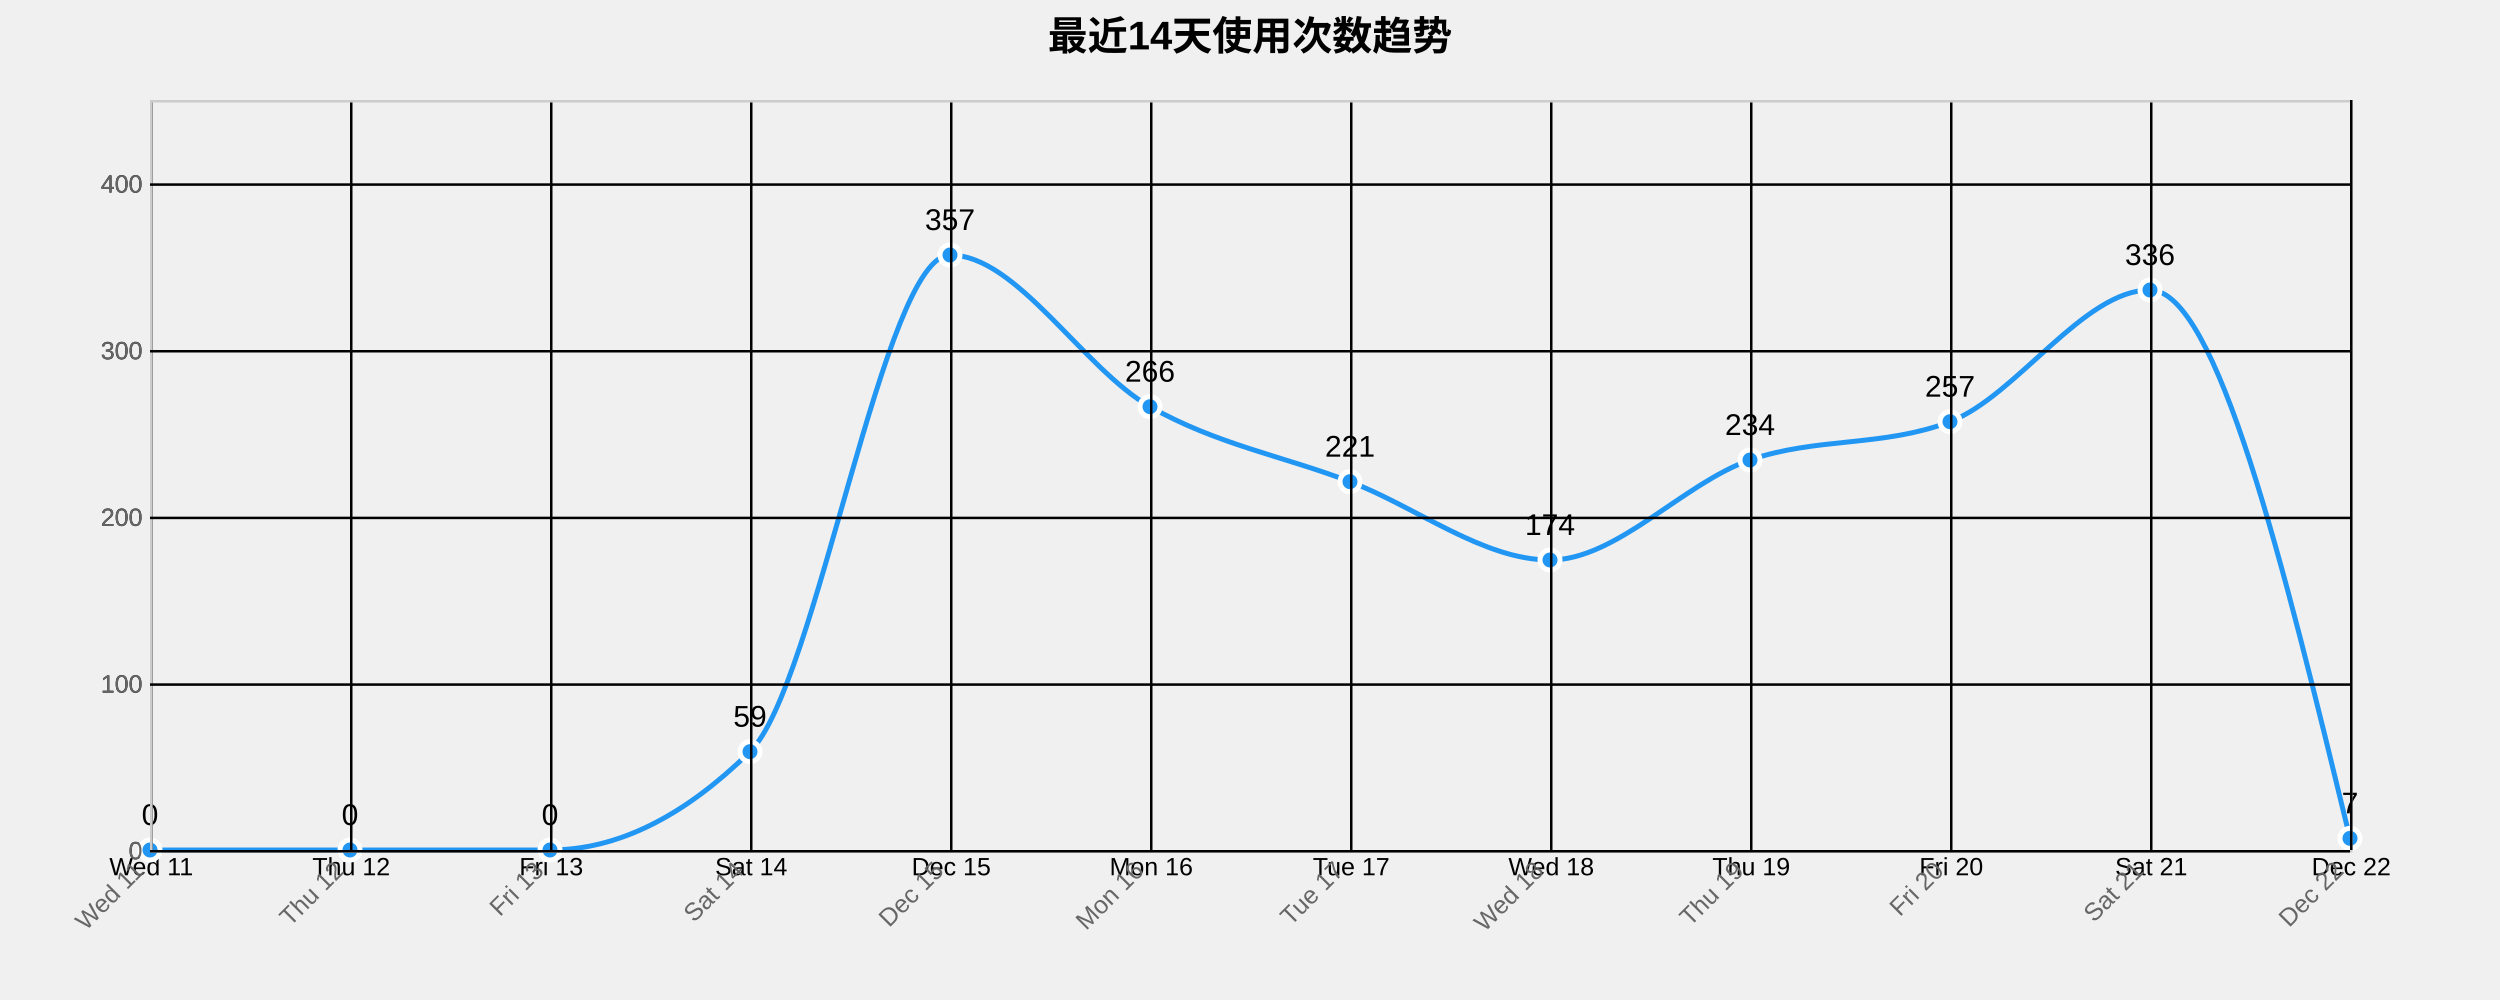
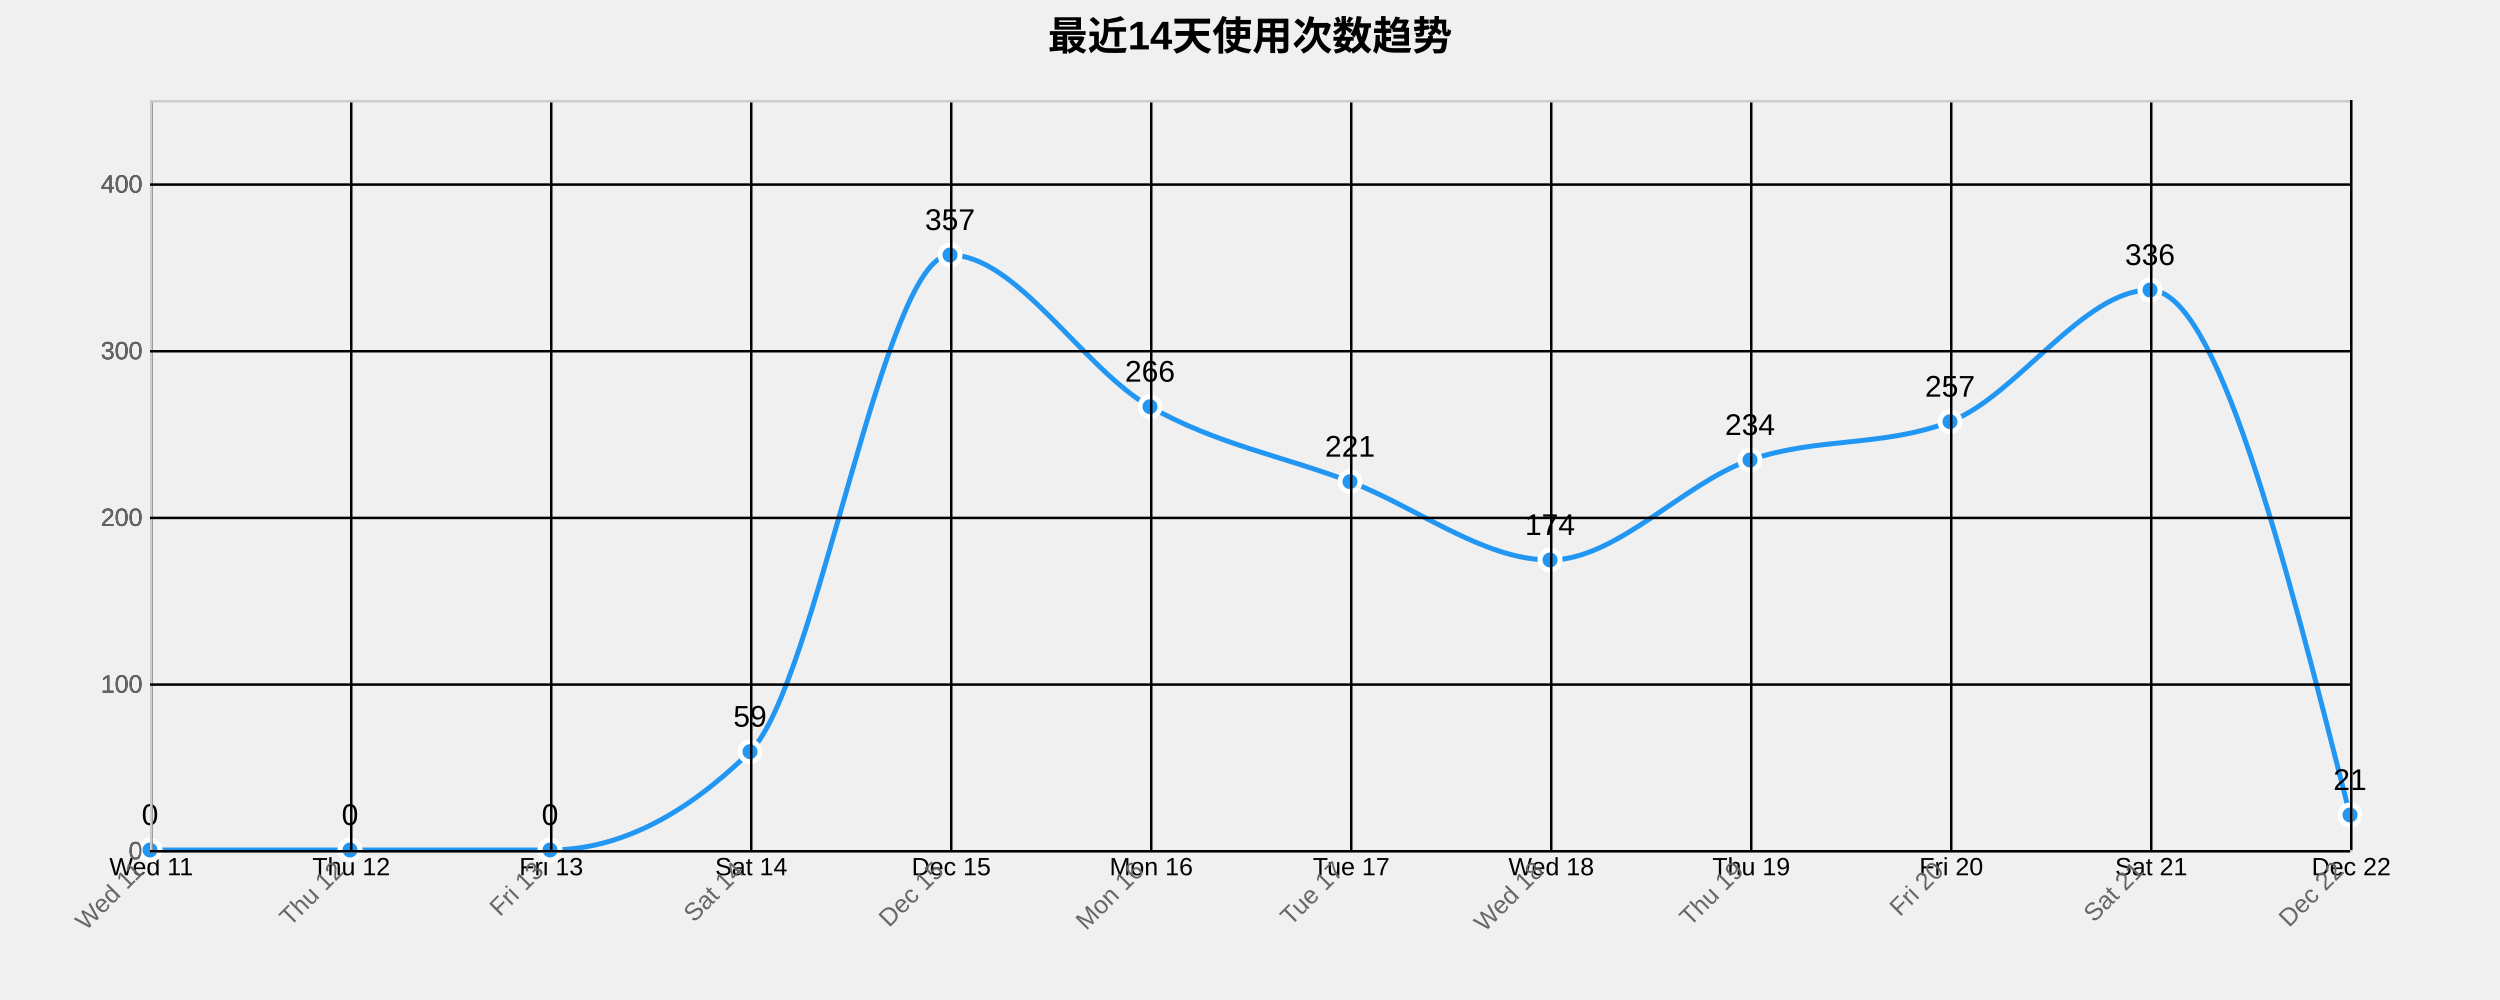
<svg xmlns="http://www.w3.org/2000/svg" width="1000" height="400">
  <g transform="translate(60,40)">
    <text x="440" y="-20" text-anchor="middle" style="font-size: 16px; font-weight: bold;">最近14天使用次数趋势</text>
    <g class="grid" transform="translate(0,300)" fill="none" font-size="10" font-family="sans-serif" text-anchor="middle">
      <path class="domain" stroke="currentColor" d="M0.5,-300V0.5H880.5V-300" />
      <g class="tick" opacity="1" transform="translate(0.5,0)">
        <line stroke="currentColor" y2="-300" />
        <text fill="currentColor" y="3" dy="0.71em">Wed 11</text>
      </g>
      <g class="tick" opacity="1" transform="translate(80.5,0)">
        <line stroke="currentColor" y2="-300" />
        <text fill="currentColor" y="3" dy="0.71em">Thu 12</text>
      </g>
      <g class="tick" opacity="1" transform="translate(160.5,0)">
        <line stroke="currentColor" y2="-300" />
        <text fill="currentColor" y="3" dy="0.71em">Fri 13</text>
      </g>
      <g class="tick" opacity="1" transform="translate(240.5,0)">
        <line stroke="currentColor" y2="-300" />
        <text fill="currentColor" y="3" dy="0.71em">Sat 14</text>
      </g>
      <g class="tick" opacity="1" transform="translate(320.5,0)">
        <line stroke="currentColor" y2="-300" />
        <text fill="currentColor" y="3" dy="0.71em">Dec 15</text>
      </g>
      <g class="tick" opacity="1" transform="translate(400.5,0)">
        <line stroke="currentColor" y2="-300" />
        <text fill="currentColor" y="3" dy="0.71em">Mon 16</text>
      </g>
      <g class="tick" opacity="1" transform="translate(480.5,0)">
        <line stroke="currentColor" y2="-300" />
        <text fill="currentColor" y="3" dy="0.71em">Tue 17</text>
      </g>
      <g class="tick" opacity="1" transform="translate(560.5,0)">
        <line stroke="currentColor" y2="-300" />
        <text fill="currentColor" y="3" dy="0.71em">Wed 18</text>
      </g>
      <g class="tick" opacity="1" transform="translate(640.5,0)">
        <line stroke="currentColor" y2="-300" />
        <text fill="currentColor" y="3" dy="0.71em">Thu 19</text>
      </g>
      <g class="tick" opacity="1" transform="translate(720.5,0)">
        <line stroke="currentColor" y2="-300" />
        <text fill="currentColor" y="3" dy="0.71em">Fri 20</text>
      </g>
      <g class="tick" opacity="1" transform="translate(800.5,0)">
        <line stroke="currentColor" y2="-300" />
        <text fill="currentColor" y="3" dy="0.71em">Sat 21</text>
      </g>
      <g class="tick" opacity="1" transform="translate(880.5,0)">
        <line stroke="currentColor" y2="-300" />
        <text fill="currentColor" y="3" dy="0.71em">Dec 22</text>
      </g>
    </g>
    <g class="grid" fill="none" font-size="10" font-family="sans-serif" text-anchor="end">
      <path class="domain" stroke="currentColor" d="M880,300.5H0.5V0.5H880" />
      <g class="tick" opacity="1" transform="translate(0,300.5)">
        <line stroke="currentColor" x2="880" />
        <text fill="currentColor" x="-3" dy="0.32em">0</text>
      </g>
      <g class="tick" opacity="1" transform="translate(0,233.8333)">
        <line stroke="currentColor" x2="880" />
        <text fill="currentColor" x="-3" dy="0.32em">100</text>
      </g>
      <g class="tick" opacity="1" transform="translate(0,167.1667)">
        <line stroke="currentColor" x2="880" />
        <text fill="currentColor" x="-3" dy="0.32em">200</text>
      </g>
      <g class="tick" opacity="1" transform="translate(0,100.5)">
        <line stroke="currentColor" x2="880" />
        <text fill="currentColor" x="-3" dy="0.32em">300</text>
      </g>
      <g class="tick" opacity="1" transform="translate(0,33.83333)">
        <line stroke="currentColor" x2="880" />
        <text fill="currentColor" x="-3" dy="0.32em">400</text>
      </g>
    </g>
-     <path class="area" d="M0,300C26.667,300,53.333,300,80,300C106.667,300,133.333,300,160,300C186.667,300,213.333,286.889,240,260.667C266.667,234.444,293.333,62,320,62C346.667,62,373.333,107.556,400,122.667C426.667,137.778,453.333,142.444,480,152.667C506.667,162.889,533.333,184,560,184C586.667,184,613.333,153.222,640,144C666.667,134.778,693.333,138.889,720,128.667C746.667,118.444,773.333,76,800,76C826.667,76,853.333,185.667,880,295.333L880,300C853.333,300,826.667,300,800,300C773.333,300,746.667,300,720,300C693.333,300,666.667,300,640,300C613.333,300,586.667,300,560,300C533.333,300,506.667,300,480,300C453.333,300,426.667,300,400,300C373.333,300,346.667,300,320,300C293.333,300,266.667,300,240,300C213.333,300,186.667,300,160,300C133.333,300,106.667,300,80,300C53.333,300,26.667,300,0,300Z" style="fill: url(#area-gradient); opacity: 0.3;" />
-     <path class="line" d="M0,300C26.667,300,53.333,300,80,300C106.667,300,133.333,300,160,300C186.667,300,213.333,286.889,240,260.667C266.667,234.444,293.333,62,320,62C346.667,62,373.333,107.556,400,122.667C426.667,137.778,453.333,142.444,480,152.667C506.667,162.889,533.333,184,560,184C586.667,184,613.333,153.222,640,144C666.667,134.778,693.333,138.889,720,128.667C746.667,118.444,773.333,76,800,76C826.667,76,853.333,185.667,880,295.333" style="fill: none; stroke: #2196F3; stroke-width: 2px;" />
+     <path class="area" d="M0,300C26.667,300,53.333,300,80,300C106.667,300,133.333,300,160,300C186.667,300,213.333,286.889,240,260.667C266.667,234.444,293.333,62,320,62C346.667,62,373.333,107.556,400,122.667C426.667,137.778,453.333,142.444,480,152.667C506.667,162.889,533.333,184,560,184C586.667,184,613.333,153.222,640,144C666.667,134.778,693.333,138.889,720,128.667C746.667,118.444,773.333,76,800,76C826.667,76,853.333,181,880,286L880,300C853.333,300,826.667,300,800,300C773.333,300,746.667,300,720,300C693.333,300,666.667,300,640,300C613.333,300,586.667,300,560,300C533.333,300,506.667,300,480,300C453.333,300,426.667,300,400,300C373.333,300,346.667,300,320,300C293.333,300,266.667,300,240,300C213.333,300,186.667,300,160,300C133.333,300,106.667,300,80,300C53.333,300,26.667,300,0,300Z" style="fill: url(#area-gradient); opacity: 0.3;" />
+     <path class="line" d="M0,300C26.667,300,53.333,300,80,300C106.667,300,133.333,300,160,300C186.667,300,213.333,286.889,240,260.667C266.667,234.444,293.333,62,320,62C346.667,62,373.333,107.556,400,122.667C426.667,137.778,453.333,142.444,480,152.667C506.667,162.889,533.333,184,560,184C586.667,184,613.333,153.222,640,144C666.667,134.778,693.333,138.889,720,128.667C746.667,118.444,773.333,76,800,76C826.667,76,853.333,181,880,286" style="fill: none; stroke: #2196F3; stroke-width: 2px;" />
    <circle class="dot" cx="0" cy="300" r="4" style="fill: #2196F3; stroke: #fff; stroke-width: 2px;" />
    <circle class="dot" cx="80" cy="300" r="4" style="fill: #2196F3; stroke: #fff; stroke-width: 2px;" />
    <circle class="dot" cx="160" cy="300" r="4" style="fill: #2196F3; stroke: #fff; stroke-width: 2px;" />
    <circle class="dot" cx="240" cy="260.667" r="4" style="fill: #2196F3; stroke: #fff; stroke-width: 2px;" />
    <circle class="dot" cx="320" cy="62" r="4" style="fill: #2196F3; stroke: #fff; stroke-width: 2px;" />
    <circle class="dot" cx="400" cy="122.667" r="4" style="fill: #2196F3; stroke: #fff; stroke-width: 2px;" />
    <circle class="dot" cx="480" cy="152.667" r="4" style="fill: #2196F3; stroke: #fff; stroke-width: 2px;" />
    <circle class="dot" cx="560" cy="184" r="4" style="fill: #2196F3; stroke: #fff; stroke-width: 2px;" />
    <circle class="dot" cx="640" cy="144" r="4" style="fill: #2196F3; stroke: #fff; stroke-width: 2px;" />
    <circle class="dot" cx="720" cy="128.667" r="4" style="fill: #2196F3; stroke: #fff; stroke-width: 2px;" />
    <circle class="dot" cx="800" cy="76" r="4" style="fill: #2196F3; stroke: #fff; stroke-width: 2px;" />
-     <circle class="dot" cx="880" cy="295.333" r="4" style="fill: #2196F3; stroke: #fff; stroke-width: 2px;" />
+     <circle class="dot" cx="880" cy="286" r="4" style="fill: #2196F3; stroke: #fff; stroke-width: 2px;" />
    <text class="label" x="0" y="290" text-anchor="middle" style="font-size: 12px;">0</text>
    <text class="label" x="80" y="290" text-anchor="middle" style="font-size: 12px;">0</text>
    <text class="label" x="160" y="290" text-anchor="middle" style="font-size: 12px;">0</text>
    <text class="label" x="240" y="250.667" text-anchor="middle" style="font-size: 12px;">59</text>
    <text class="label" x="320" y="52" text-anchor="middle" style="font-size: 12px;">357</text>
    <text class="label" x="400" y="112.667" text-anchor="middle" style="font-size: 12px;">266</text>
    <text class="label" x="480" y="142.667" text-anchor="middle" style="font-size: 12px;">221</text>
    <text class="label" x="560" y="174" text-anchor="middle" style="font-size: 12px;">174</text>
    <text class="label" x="640" y="134" text-anchor="middle" style="font-size: 12px;">234</text>
    <text class="label" x="720" y="118.667" text-anchor="middle" style="font-size: 12px;">257</text>
    <text class="label" x="800" y="66" text-anchor="middle" style="font-size: 12px;">336</text>
-     <text class="label" x="880" y="285.333" text-anchor="middle" style="font-size: 12px;">7</text>
+     <text class="label" x="880" y="276" text-anchor="middle" style="font-size: 12px;">21</text>
    <g class="x-axis" transform="translate(0,300)" fill="none" font-size="10" font-family="sans-serif" text-anchor="middle">
      <path class="domain" stroke="currentColor" d="M0.5,-300V0.5H880.5V-300" />
      <g class="tick" opacity="1" transform="translate(0.5,0)">
        <line stroke="currentColor" y2="-300" />
        <text fill="currentColor" y="3" dy=".15em" style="text-anchor: end;" dx="-.8em" transform="rotate(-45)">Wed 11</text>
      </g>
      <g class="tick" opacity="1" transform="translate(80.5,0)">
        <line stroke="currentColor" y2="-300" />
        <text fill="currentColor" y="3" dy=".15em" style="text-anchor: end;" dx="-.8em" transform="rotate(-45)">Thu 12</text>
      </g>
      <g class="tick" opacity="1" transform="translate(160.5,0)">
        <line stroke="currentColor" y2="-300" />
        <text fill="currentColor" y="3" dy=".15em" style="text-anchor: end;" dx="-.8em" transform="rotate(-45)">Fri 13</text>
      </g>
      <g class="tick" opacity="1" transform="translate(240.5,0)">
        <line stroke="currentColor" y2="-300" />
        <text fill="currentColor" y="3" dy=".15em" style="text-anchor: end;" dx="-.8em" transform="rotate(-45)">Sat 14</text>
      </g>
      <g class="tick" opacity="1" transform="translate(320.5,0)">
        <line stroke="currentColor" y2="-300" />
        <text fill="currentColor" y="3" dy=".15em" style="text-anchor: end;" dx="-.8em" transform="rotate(-45)">Dec 15</text>
      </g>
      <g class="tick" opacity="1" transform="translate(400.5,0)">
        <line stroke="currentColor" y2="-300" />
        <text fill="currentColor" y="3" dy=".15em" style="text-anchor: end;" dx="-.8em" transform="rotate(-45)">Mon 16</text>
      </g>
      <g class="tick" opacity="1" transform="translate(480.5,0)">
        <line stroke="currentColor" y2="-300" />
        <text fill="currentColor" y="3" dy=".15em" style="text-anchor: end;" dx="-.8em" transform="rotate(-45)">Tue 17</text>
      </g>
      <g class="tick" opacity="1" transform="translate(560.5,0)">
        <line stroke="currentColor" y2="-300" />
        <text fill="currentColor" y="3" dy=".15em" style="text-anchor: end;" dx="-.8em" transform="rotate(-45)">Wed 18</text>
      </g>
      <g class="tick" opacity="1" transform="translate(640.5,0)">
        <line stroke="currentColor" y2="-300" />
        <text fill="currentColor" y="3" dy=".15em" style="text-anchor: end;" dx="-.8em" transform="rotate(-45)">Thu 19</text>
      </g>
      <g class="tick" opacity="1" transform="translate(720.5,0)">
        <line stroke="currentColor" y2="-300" />
        <text fill="currentColor" y="3" dy=".15em" style="text-anchor: end;" dx="-.8em" transform="rotate(-45)">Fri 20</text>
      </g>
      <g class="tick" opacity="1" transform="translate(800.5,0)">
        <line stroke="currentColor" y2="-300" />
        <text fill="currentColor" y="3" dy=".15em" style="text-anchor: end;" dx="-.8em" transform="rotate(-45)">Sat 21</text>
      </g>
      <g class="tick" opacity="1" transform="translate(880.5,0)">
        <line stroke="currentColor" y2="-300" />
        <text fill="currentColor" y="3" dy=".15em" style="text-anchor: end;" dx="-.8em" transform="rotate(-45)">Dec 22</text>
      </g>
    </g>
    <g class="y-axis" fill="none" font-size="10" font-family="sans-serif" text-anchor="end">
      <path class="domain" stroke="currentColor" d="M880,300.5H0.5V0.5H880" />
      <g class="tick" opacity="1" transform="translate(0,300.5)">
        <line stroke="currentColor" x2="880" />
        <text fill="currentColor" x="-3" dy="0.32em">0</text>
      </g>
      <g class="tick" opacity="1" transform="translate(0,233.8333)">
        <line stroke="currentColor" x2="880" />
        <text fill="currentColor" x="-3" dy="0.32em">100</text>
      </g>
      <g class="tick" opacity="1" transform="translate(0,167.1667)">
        <line stroke="currentColor" x2="880" />
        <text fill="currentColor" x="-3" dy="0.32em">200</text>
      </g>
      <g class="tick" opacity="1" transform="translate(0,100.5)">
        <line stroke="currentColor" x2="880" />
        <text fill="currentColor" x="-3" dy="0.32em">300</text>
      </g>
      <g class="tick" opacity="1" transform="translate(0,33.83333)">
        <line stroke="currentColor" x2="880" />
        <text fill="currentColor" x="-3" dy="0.32em">400</text>
      </g>
    </g>
    <style>
    .grid line {
      stroke: #e0e0e0;
      stroke-opacity: 0.7;
      shape-rendering: crispEdges;
    }
    .grid path {
      stroke-width: 0;
    }
    .dot:hover {
      r: 6;
    }
    text {
      font-family: Arial, sans-serif;
    }
    .x-axis path, .y-axis path {
      stroke: #ccc;
    }
    .x-axis text, .y-axis text {
      fill: #666;
    }
  </style>
  </g>
</svg>
